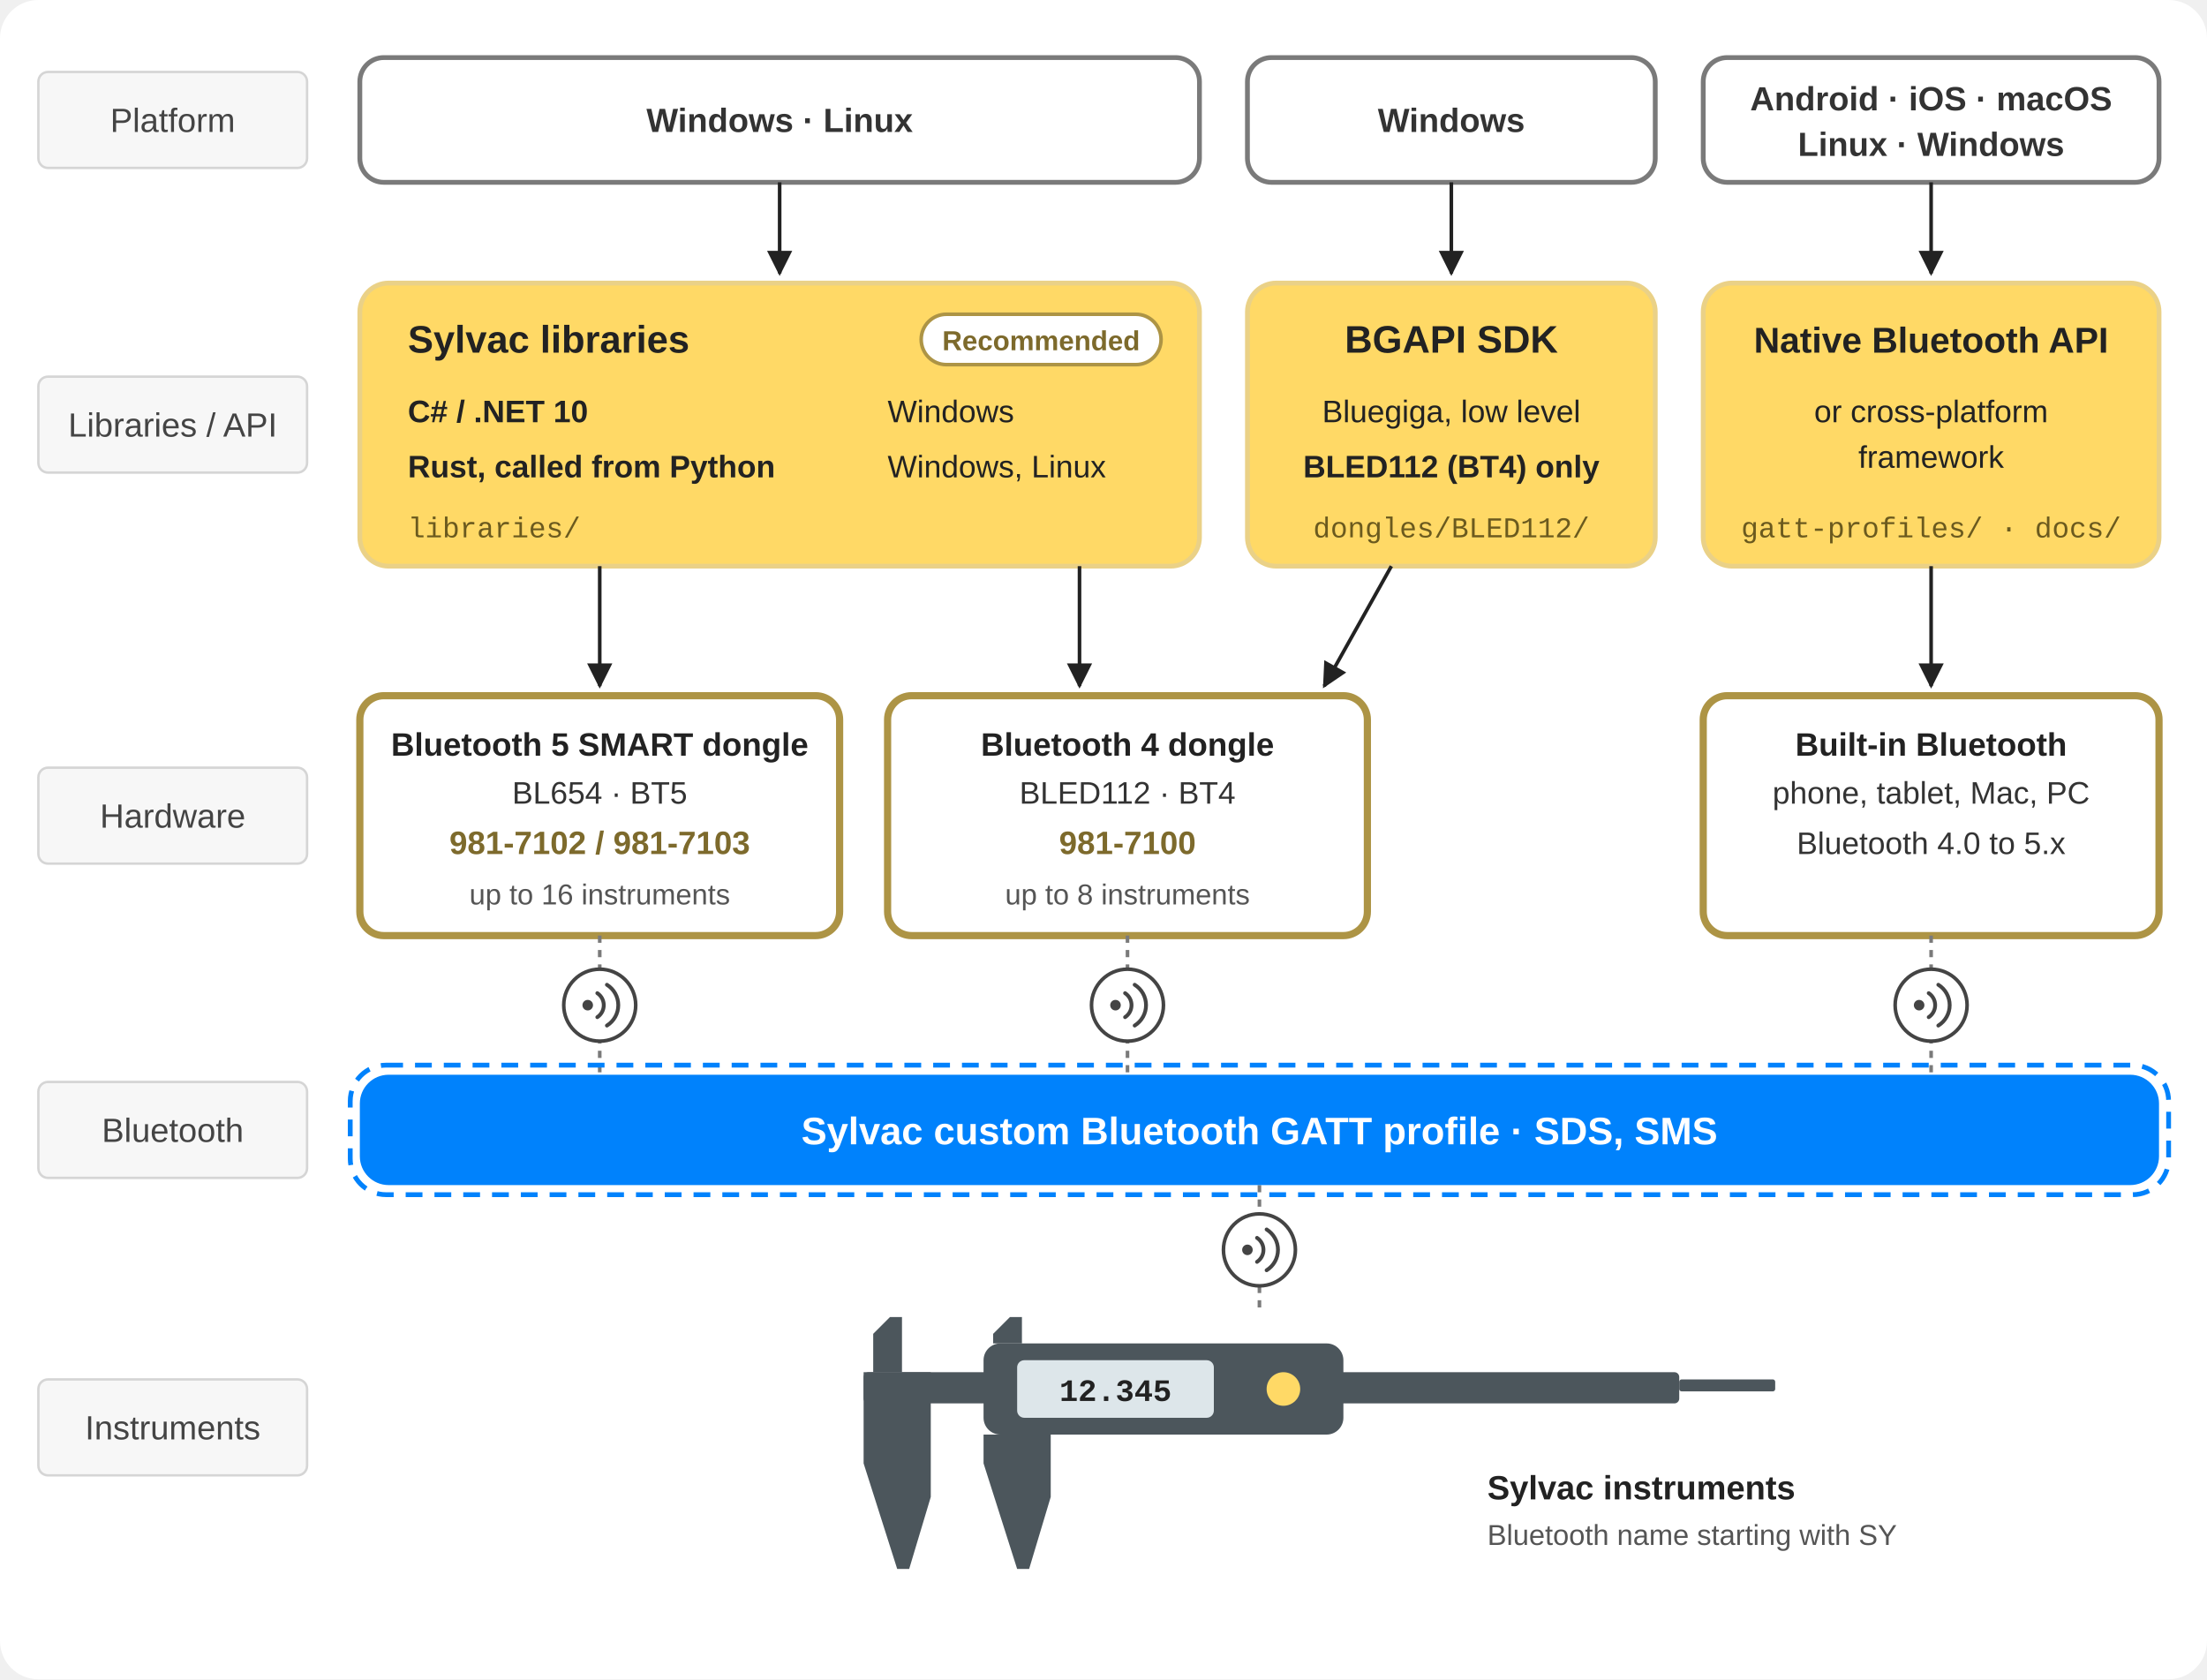
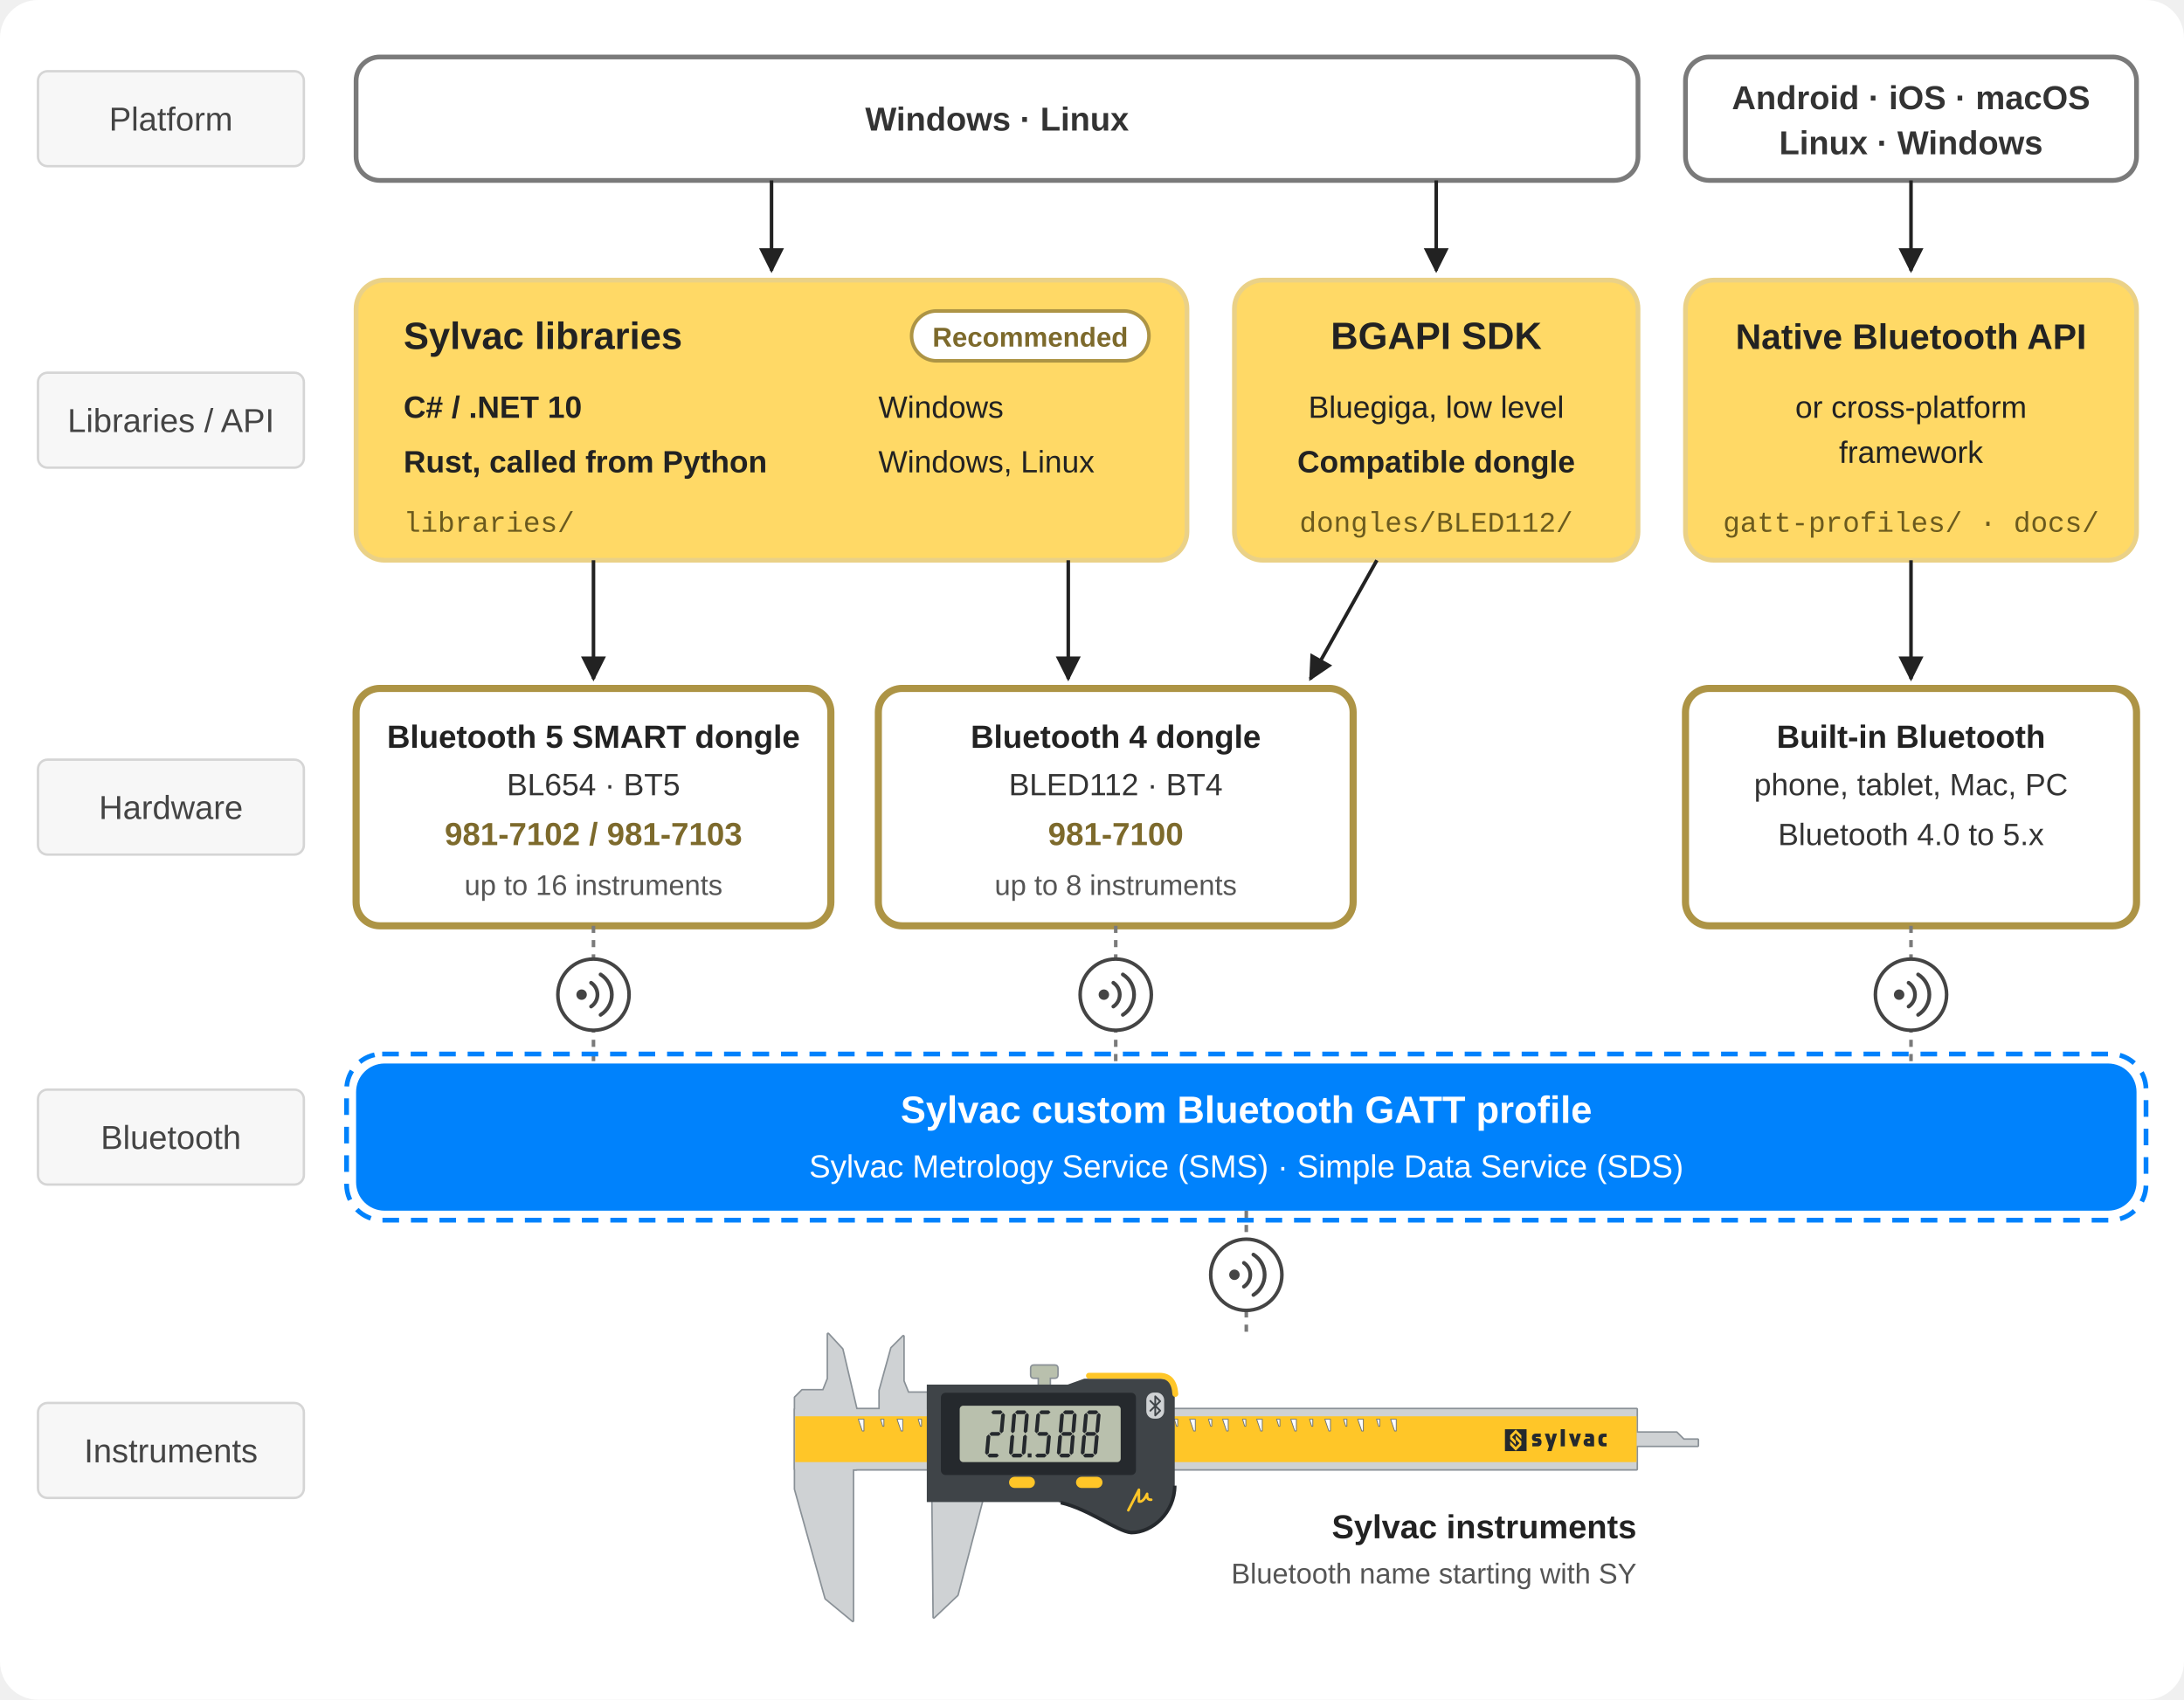
- <svg xmlns="http://www.w3.org/2000/svg" width="920" height="700" viewBox="0 0 920 700" font-family="'Segoe UI', Arial, Helvetica, sans-serif">
+ <svg xmlns="http://www.w3.org/2000/svg" width="920" height="716" viewBox="0 0 920 716" font-family="'Segoe UI', Arial, Helvetica, sans-serif">
  <defs>
    <marker id="arrow" viewBox="0 0 10 10" refX="9" refY="5" markerWidth="7" markerHeight="7" orient="auto-start-reverse">
      <path d="M0,0 L10,5 L0,10 z" fill="#222" />
    </marker>
    <g id="wave">
      <circle r="15" fill="#fff" stroke="#444" stroke-width="1.5" />
      <circle cx="-5" cy="0" r="2.2" fill="#444" />
      <path d="M-1,-5 A6,6 0 0 1 -1,5" fill="none" stroke="#444" stroke-width="1.6" stroke-linecap="round" />
      <path d="M3,-8.5 A10,10 0 0 1 3,8.5" fill="none" stroke="#444" stroke-width="1.6" stroke-linecap="round" />
    </g>
  </defs>
-   <rect width="920" height="700" rx="16" fill="#ffffff" />
+   <rect width="920" height="716" rx="16" fill="#ffffff" />
  <g font-size="14" fill="#444" text-anchor="middle">
    <rect x="16" y="30" width="112" height="40" rx="4" fill="#f7f7f7" stroke="#d5d5d5" />
    <text x="72" y="55">Platform</text>
    <rect x="16" y="157" width="112" height="40" rx="4" fill="#f7f7f7" stroke="#d5d5d5" />
    <text x="72" y="182">Libraries / API</text>
    <rect x="16" y="320" width="112" height="40" rx="4" fill="#f7f7f7" stroke="#d5d5d5" />
    <text x="72" y="345">Hardware</text>
-     <rect x="16" y="451" width="112" height="40" rx="4" fill="#f7f7f7" stroke="#d5d5d5" />
-     <text x="72" y="476">Bluetooth</text>
-     <rect x="16" y="575" width="112" height="40" rx="4" fill="#f7f7f7" stroke="#d5d5d5" />
-     <text x="72" y="600">Instruments</text>
+     <rect x="16" y="459" width="112" height="40" rx="4" fill="#f7f7f7" stroke="#d5d5d5" />
+     <text x="72" y="484">Bluetooth</text>
+     <rect x="16" y="591" width="112" height="40" rx="4" fill="#f7f7f7" stroke="#d5d5d5" />
+     <text x="72" y="616">Instruments</text>
  </g>
  <g fill="#fff" stroke="#7a7a7a" stroke-width="2">
-     <rect x="150" y="24" width="350" height="52" rx="10" />
-     <rect x="520" y="24" width="170" height="52" rx="10" />
+     <rect x="150" y="24" width="540" height="52" rx="10" />
    <rect x="710" y="24" width="190" height="52" rx="10" />
  </g>
  <g font-size="14" font-weight="700" fill="#333" text-anchor="middle">
-     <text x="325" y="55">Windows · Linux</text>
-     <text x="605" y="55">Windows</text>
+     <text x="420" y="55">Windows · Linux</text>
    <text x="805" y="46">Android · iOS · macOS</text>
    <text x="805" y="65">Linux · Windows</text>
  </g>
  <g stroke="#222" stroke-width="1.5" marker-end="url(#arrow)">
    <line x1="325" y1="76" x2="325" y2="114" />
    <line x1="605" y1="76" x2="605" y2="114" />
    <line x1="805" y1="76" x2="805" y2="114" />
  </g>
  <g fill="#ffd966" stroke="#ead187" stroke-width="2">
    <rect x="150" y="118" width="350" height="118" rx="12" />
    <rect x="520" y="118" width="170" height="118" rx="12" />
    <rect x="710" y="118" width="190" height="118" rx="12" />
  </g>
  <text x="170" y="147" font-size="16" font-weight="700" fill="#222">Sylvac libraries</text>
  <rect x="384" y="131" width="100" height="21" rx="10.5" fill="#fff" stroke="#ad9445" stroke-width="1.5" />
  <text x="434" y="146" font-size="11.5" font-weight="700" fill="#7d6a2c" text-anchor="middle">Recommended</text>
  <g font-size="13" fill="#222">
    <text x="170" y="176" font-weight="700">C# / .NET 10</text>
    <text x="370" y="176">Windows</text>
    <text x="170" y="199" font-weight="700">Rust, called from Python</text>
    <text x="370" y="199">Windows, Linux</text>
  </g>
  <text x="170" y="224" font-size="12" fill="#6b5a1e" font-family="Consolas, 'Courier New', monospace">libraries/</text>
  <g text-anchor="middle" fill="#222">
    <text x="605" y="147" font-size="16" font-weight="700">BGAPI SDK</text>
    <text x="605" y="176" font-size="13">Bluegiga, low level</text>
-     <text x="605" y="199" font-size="13" font-weight="700">BLED112 (BT4) only</text>
+     <text x="605" y="199" font-size="13" font-weight="700">Compatible dongle</text>
    <text x="605" y="224" font-size="12" fill="#6b5a1e" font-family="Consolas, 'Courier New', monospace">dongles/BLED112/</text>
  </g>
  <g text-anchor="middle" fill="#222">
    <text x="805" y="147" font-size="15" font-weight="700">Native Bluetooth API</text>
    <text x="805" y="176" font-size="13">or cross-platform</text>
    <text x="805" y="195" font-size="13">framework</text>
    <text x="805" y="224" font-size="12" fill="#6b5a1e" font-family="Consolas, 'Courier New', monospace">gatt-profiles/ · docs/</text>
  </g>
  <g stroke="#222" stroke-width="1.5" marker-end="url(#arrow)" fill="none">
    <line x1="250" y1="236" x2="250" y2="286" />
    <line x1="450" y1="236" x2="450" y2="286" />
    <line x1="580" y1="236" x2="552" y2="286" />
    <line x1="805" y1="236" x2="805" y2="286" />
  </g>
  <g fill="#fff" stroke="#ad9445" stroke-width="3">
    <rect x="150" y="290" width="200" height="100" rx="10" />
    <rect x="370" y="290" width="200" height="100" rx="10" />
    <rect x="710" y="290" width="190" height="100" rx="10" />
  </g>
  <g text-anchor="middle">
    <text x="250" y="315" font-size="13.5" font-weight="700" fill="#222">Bluetooth 5 SMART dongle</text>
    <text x="250" y="335" font-size="13" fill="#333">BL654 · BT5</text>
    <text x="250" y="356" font-size="13.5" font-weight="700" fill="#7d6a2c">981-7102 / 981-7103</text>
    <text x="250" y="377" font-size="12" fill="#555">up to 16 instruments</text>
    <text x="470" y="315" font-size="13.5" font-weight="700" fill="#222">Bluetooth 4 dongle</text>
    <text x="470" y="335" font-size="13" fill="#333">BLED112 · BT4</text>
    <text x="470" y="356" font-size="13.5" font-weight="700" fill="#7d6a2c">981-7100</text>
    <text x="470" y="377" font-size="12" fill="#555">up to 8 instruments</text>
    <text x="805" y="315" font-size="13.5" font-weight="700" fill="#222">Built-in Bluetooth</text>
    <text x="805" y="335" font-size="13" fill="#333">phone, tablet, Mac, PC</text>
    <text x="805" y="356" font-size="13" fill="#333">Bluetooth 4.0 to 5.x</text>
  </g>
  <g stroke="#7a7a7a" stroke-width="1.5" stroke-dasharray="3 3">
    <line x1="250" y1="390" x2="250" y2="448" />
    <line x1="470" y1="390" x2="470" y2="448" />
    <line x1="805" y1="390" x2="805" y2="448" />
-     <line x1="525" y1="494" x2="525" y2="548" />
+     <line x1="525" y1="510" x2="525" y2="564" />
  </g>
  <use href="#wave" x="250" y="419" />
  <use href="#wave" x="470" y="419" />
  <use href="#wave" x="805" y="419" />
-   <use href="#wave" x="525" y="521" />
-   <rect x="146" y="444" width="758" height="54" rx="15" fill="none" stroke="#0082fc" stroke-width="2" stroke-dasharray="7 5" />
-   <rect x="150" y="448" width="750" height="46" rx="12" fill="#0082fc" />
-   <text x="525" y="477" font-size="16" font-weight="700" fill="#fff" text-anchor="middle">Sylvac custom Bluetooth GATT profile  ·  SDS, SMS</text>
-   <g fill="#4c565c">
-     <rect x="360" y="572" width="340" height="13" rx="2" />
-     <path d="M360,572 h28 v52 l-9,30 h-5 l-14,-44 z" />
-     <path d="M364,572 v-16 l7,-7 h5 v23 z" />
-     <rect x="410" y="560" width="150" height="38" rx="7" />
-     <path d="M410,598 h28 v26 l-9,30 h-5 l-14,-44 z" />
-     <path d="M414,560 v-4 l7,-7 h5 v11 z" />
-     <rect x="700" y="575" width="40" height="5" rx="1" />
+   <use href="#wave" x="525" y="537" />
+   <rect x="146" y="444" width="758" height="70" rx="15" fill="none" stroke="#0082fc" stroke-width="2" stroke-dasharray="7 5" />
+   <rect x="150" y="448" width="750" height="62" rx="12" fill="#0082fc" />
+   <g fill="#fff" text-anchor="middle">
+     <text x="525" y="473" font-size="16" font-weight="700">Sylvac custom Bluetooth GATT profile</text>
+     <text x="525" y="496" font-size="13.5">Sylvac Metrology Service (SMS)  ·  Simple Data Service (SDS)</text>
  </g>
-   <rect x="424" y="567" width="82" height="24" rx="3" fill="#dde6ea" />
-   <text x="465" y="584" font-size="13" font-weight="700" fill="#222" text-anchor="middle" font-family="Consolas, 'Courier New', monospace">12.345</text>
-   <circle cx="535" cy="579" r="7" fill="#ffd966" />
-   <text x="620" y="625" font-size="14" font-weight="700" fill="#222">Sylvac instruments</text>
-   <text x="620" y="644" font-size="12" fill="#555">Bluetooth name starting with SY</text>
+   <g transform="translate(312.2,548.1) scale(0.495)">
+     <use href="#caliper-steel" stroke="#8a9197" stroke-width="2.6" stroke-linejoin="round" />
+     <g id="caliper-steel">
+       <g fill="#cfd2d4">
+         <path d="M46,82 L52,76 H70 L74,66 V28 L86,41 L98,92 V143 H95 V272 L72,253 L46,160 Z" />
+         <path d="M118,97 V76 L128,40 L138,30 V68 L142,78 H158 V97 Z" />
+         <path d="M163,170 H205 L184,250 L164,269 Z" />
+         <path d="M762,112 H796 L802,118 H814 V123 H762 Z" />
+         <rect x="46" y="92" width="716" height="51" />
+       </g>
+       <path d="M249,55 H267 Q269,55 269,57 V63 Q269,65 267,65 H262.5 V71 H253.5 V65 H249 Q247,65 247,63 V57 Q247,55 249,55 Z" fill="#b9c0ad" />
+     </g>
+     <rect x="46" y="98" width="716" height="39" fill="#ffc628" />
+     <path d="M99.7,100.5 H104.5 V110.5 H103.1 Z M132.7,100.5 H137.5 V110.5 H136.1 Z M381.7,100.5 H386.5 V110.5 H385.1 Z M409.7,100.5 H414.5 V110.5 H413.1 Z M438.7,100.5 H443.5 V110.5 H442.1 Z M467.7,100.5 H472.5 V110.5 H471.1 Z M496.7,100.5 H501.5 V110.5 H500.1 Z M524.7,100.5 H529.5 V110.5 H528.1 Z M552.7,100.5 H557.5 V110.5 H556.1 Z M118.7,100.5 H121.5 V106.5 H120.5 Z M150.7,100.5 H153.5 V106.5 H152.5 Z M368.7,100.5 H371.5 V106.5 H370.5 Z M397.7,100.5 H400.5 V106.5 H399.5 Z M426.7,100.5 H429.5 V106.5 H428.5 Z M455.7,100.5 H458.5 V106.5 H457.5 Z M483.7,100.5 H486.5 V106.5 H485.5 Z M512.7,100.5 H515.5 V106.5 H514.5 Z M540.7,100.5 H543.5 V106.5 H542.5 Z" fill="#fff" stroke="#6b7278" stroke-width="0.7" stroke-linejoin="round" />
+     <g transform="translate(650,109) scale(0.36)" fill="#25292d">
+       <path d="M240.266 32.691L240.266 40.551L231.457 40.551C231.457 40.551 220.891 40.922 220.891 28.527L220.891 22.543C220.891 10.16 231.457 10.488 231.457 10.488L240.266 10.488L240.266 18.371L234.844 18.371C234.844 18.371 230.637 17.91 230.637 23.793L230.637 27.098C230.637 33.012 234.844 32.691 234.844 32.691ZM240.266 32.691" />
+       <path d="M201.523 33.273L201.523 28.156L198.207 28.156C197.789 28.156 195.012 28.246 195.012 30.785C195.012 33.543 198.176 33.273 198.176 33.273ZM210.742 19.887L210.742 40.551L194.012 40.551C194.012 40.551 185.852 40.203 185.852 30.973C185.852 21.727 195.012 21.934 195.012 21.934L201.145 21.934L201.145 20.355C201.145 20.355 201.523 18.52 198.426 18.52L189.938 18.52L189.938 10.488L201.781 10.488C201.781 10.488 210.742 9.672 210.742 19.887" />
+       <path d="M179.852 10.5L170.18 40.551L161.113 40.551L151.164 10.5L161.414 10.5L165.867 25.922L170.34 10.5ZM179.852 10.5" />
+       <path d="M141.645 40.551L131.848 40.551L131.848 0L141.645 0ZM141.645 40.551" />
+       <path d="M123.129 10.48L110.133 51.699L99.996 51.699L104.004 40.281L94.133 10.5L104.25 10.5L108.875 26.648L113.801 10.48ZM123.129 10.48" />
+       <path d="M84.707 10.488L84.707 18.328L74.289 18.328C72.762 18.328 72.73 19.598 72.73 19.629C72.73 21.156 74.227 21.086 74.227 21.086L77.652 21.086C77.652 21.086 86.602 20.906 86.602 30.387C86.602 41.262 77.414 40.551 77.414 40.551L64.762 40.551L64.762 32.574L75.688 32.574C75.688 32.574 77.465 32.703 77.465 30.766C77.465 28.816 75.688 28.945 75.688 28.945L72.781 28.945L72.781 28.926C72.781 28.926 63.82 29.168 63.82 20.137C63.82 11.777 69.844 10.629 72.121 10.527L72.121 10.488ZM84.707 10.488" />
+       <path d="M51.125 0.082L51.125 51.668L25.566 51.668L25.566 50.871L38.812 37.375L38.812 28.617L25.559 15.113L25.566 23.965L27.477 25.91L25.559 27.789L16.68 18.738L25.559 9.691L38.812 23.184L38.812 14.375L25.559 0.883L25.559 0.082ZM51.125 0.082" />
+       <path d="M27.477 25.91L34.445 33.012L25.566 42.062L12.312 28.566L12.312 37.375L25.566 50.871L25.566 51.668L0 51.668L0 0.082L25.559 0.082L25.559 0.883L12.312 14.375L12.312 23.133L25.566 36.629L25.559 27.789ZM27.477 25.91" />
+     </g>
+     <path d="M158,71 H278 L292,66 H357 Q369,66 369,78 V156 C369,180 350,197 332,197 C320,196 296,177 270,171 H158 Z" fill="#3f4448" />
+     <path d="M369,157 C369,180 350,197 332,197 C320,196 296,177 272,171.5" fill="none" stroke="#25292d" stroke-width="3" />
+     <path d="M296,63.5 H356 Q368.5,63.5 369.5,79" fill="none" stroke="#ffc628" stroke-width="5" stroke-linecap="round" />
+     <rect x="170" y="78" width="166" height="70" rx="4" fill="#25292d" />
+     <rect x="186" y="89" width="137" height="48" rx="3" fill="#b9c0ad" />
+     <path d="M212.8,94.6 L214.5,93.0 L221.1,93.0 L222.6,94.6 L220.8,96.2 L214.2,96.2 Z M223.0,95.1 L224.5,96.7 L223.2,110.9 L221.5,112.5 L220.0,110.9 L221.3,96.7 Z M211.2,113.0 L212.9,111.4 L219.5,111.4 L221.0,113.0 L219.2,114.6 L212.6,114.6 Z M210.6,113.5 L212.1,115.1 L210.8,129.3 L209.1,130.9 L207.6,129.3 L208.9,115.1 Z M209.5,131.4 L211.3,129.8 L217.9,129.8 L219.3,131.4 L217.6,133.0 L211.0,133.0 Z M233.1,94.6 L234.8,93.0 L241.5,93.0 L242.9,94.6 L241.2,96.2 L234.6,96.2 Z M243.4,95.1 L244.8,96.7 L243.6,110.9 L241.8,112.5 L240.4,110.9 L241.6,96.7 Z M241.8,113.5 L243.2,115.1 L242.0,129.3 L240.2,130.9 L238.8,129.3 L240.0,115.1 Z M229.9,131.4 L231.6,129.8 L238.2,129.8 L239.7,131.4 L238.0,133.0 L231.3,133.0 Z M231.0,113.5 L232.4,115.1 L231.2,129.3 L229.4,130.9 L228.0,129.3 L229.2,115.1 Z M232.6,95.1 L234.0,96.7 L232.8,110.9 L231.0,112.5 L229.6,110.9 L230.8,96.7 Z M253.5,94.6 L255.2,93.0 L261.8,93.0 L263.3,94.6 L261.5,96.2 L254.9,96.2 Z M252.9,95.1 L254.4,96.7 L253.1,110.9 L251.4,112.5 L249.9,110.9 L251.2,96.7 Z M251.8,113.0 L253.6,111.4 L260.2,111.4 L261.6,113.0 L259.9,114.6 L253.3,114.6 Z M262.1,113.5 L263.6,115.1 L262.3,129.3 L260.6,130.9 L259.1,129.3 L260.4,115.1 Z M250.2,131.4 L252.0,129.8 L258.6,129.8 L260.0,131.4 L258.3,133.0 L251.7,133.0 Z M273.8,94.6 L275.6,93.0 L282.2,93.0 L283.6,94.6 L281.9,96.2 L275.3,96.2 Z M284.1,95.1 L285.5,96.7 L284.3,110.9 L282.5,112.5 L281.1,110.9 L282.3,96.7 Z M282.5,113.5 L283.9,115.1 L282.7,129.3 L280.9,130.9 L279.5,129.3 L280.7,115.1 Z M270.6,131.4 L272.3,129.8 L278.9,129.8 L280.4,131.4 L278.7,133.0 L272.1,133.0 Z M271.7,113.5 L273.1,115.1 L271.9,129.3 L270.1,130.9 L268.7,129.3 L269.9,115.1 Z M273.3,95.1 L274.7,96.7 L273.5,110.9 L271.7,112.5 L270.3,110.9 L271.5,96.7 Z M272.2,113.0 L273.9,111.4 L280.5,111.4 L282.0,113.0 L280.3,114.6 L273.7,114.6 Z M294.2,94.6 L295.9,93.0 L302.5,93.0 L304.0,94.6 L302.2,96.2 L295.6,96.2 Z M304.4,95.1 L305.9,96.7 L304.6,110.9 L302.9,112.5 L301.4,110.9 L302.7,96.7 Z M302.8,113.5 L304.3,115.1 L303.0,129.3 L301.3,130.9 L299.8,129.3 L301.1,115.1 Z M290.9,131.4 L292.7,129.8 L299.3,129.8 L300.7,131.4 L299.0,133.0 L292.4,133.0 Z M292.0,113.5 L293.5,115.1 L292.2,129.3 L290.5,130.9 L289.0,129.3 L290.3,115.1 Z M293.6,95.1 L295.1,96.7 L293.8,110.9 L292.1,112.5 L290.6,110.9 L291.9,96.7 Z M292.6,113.0 L294.3,111.4 L300.9,111.4 L302.4,113.0 L300.6,114.6 L294.0,114.6 Z M243.9,129.6 h3.2 v3.4 h-3.2 Z" fill="#25292d" />
+     <rect x="344.8" y="77.8" width="15.2" height="22.2" rx="6.5" fill="#cfd2d4" />
+     <path d="M348.2,84.9 L356.6,93.2 L352.4,97.3 V81 L356.6,85.2 L348.2,93.3" fill="none" stroke="#3f4448" stroke-width="1.5" stroke-linejoin="round" stroke-linecap="round" />
+     <rect x="228" y="149.5" width="22" height="9.5" rx="4.75" fill="#ffc628" />
+     <rect x="285" y="149.5" width="22.5" height="9.5" rx="4.75" fill="#ffc628" />
+     <path d="M329.5,178 L338.5,160.5 V170.5 Q342,171.5 345.5,164 Q345,169.5 349,169" fill="none" stroke="#ffc628" stroke-width="2.2" stroke-linejoin="round" stroke-linecap="round" />
+   </g>
+   <text x="689.4" y="648" text-anchor="end" font-size="14" font-weight="700" fill="#222">Sylvac instruments</text>
+   <text x="689.4" y="667" text-anchor="end" font-size="12" fill="#555">Bluetooth name starting with SY</text>
</svg>
